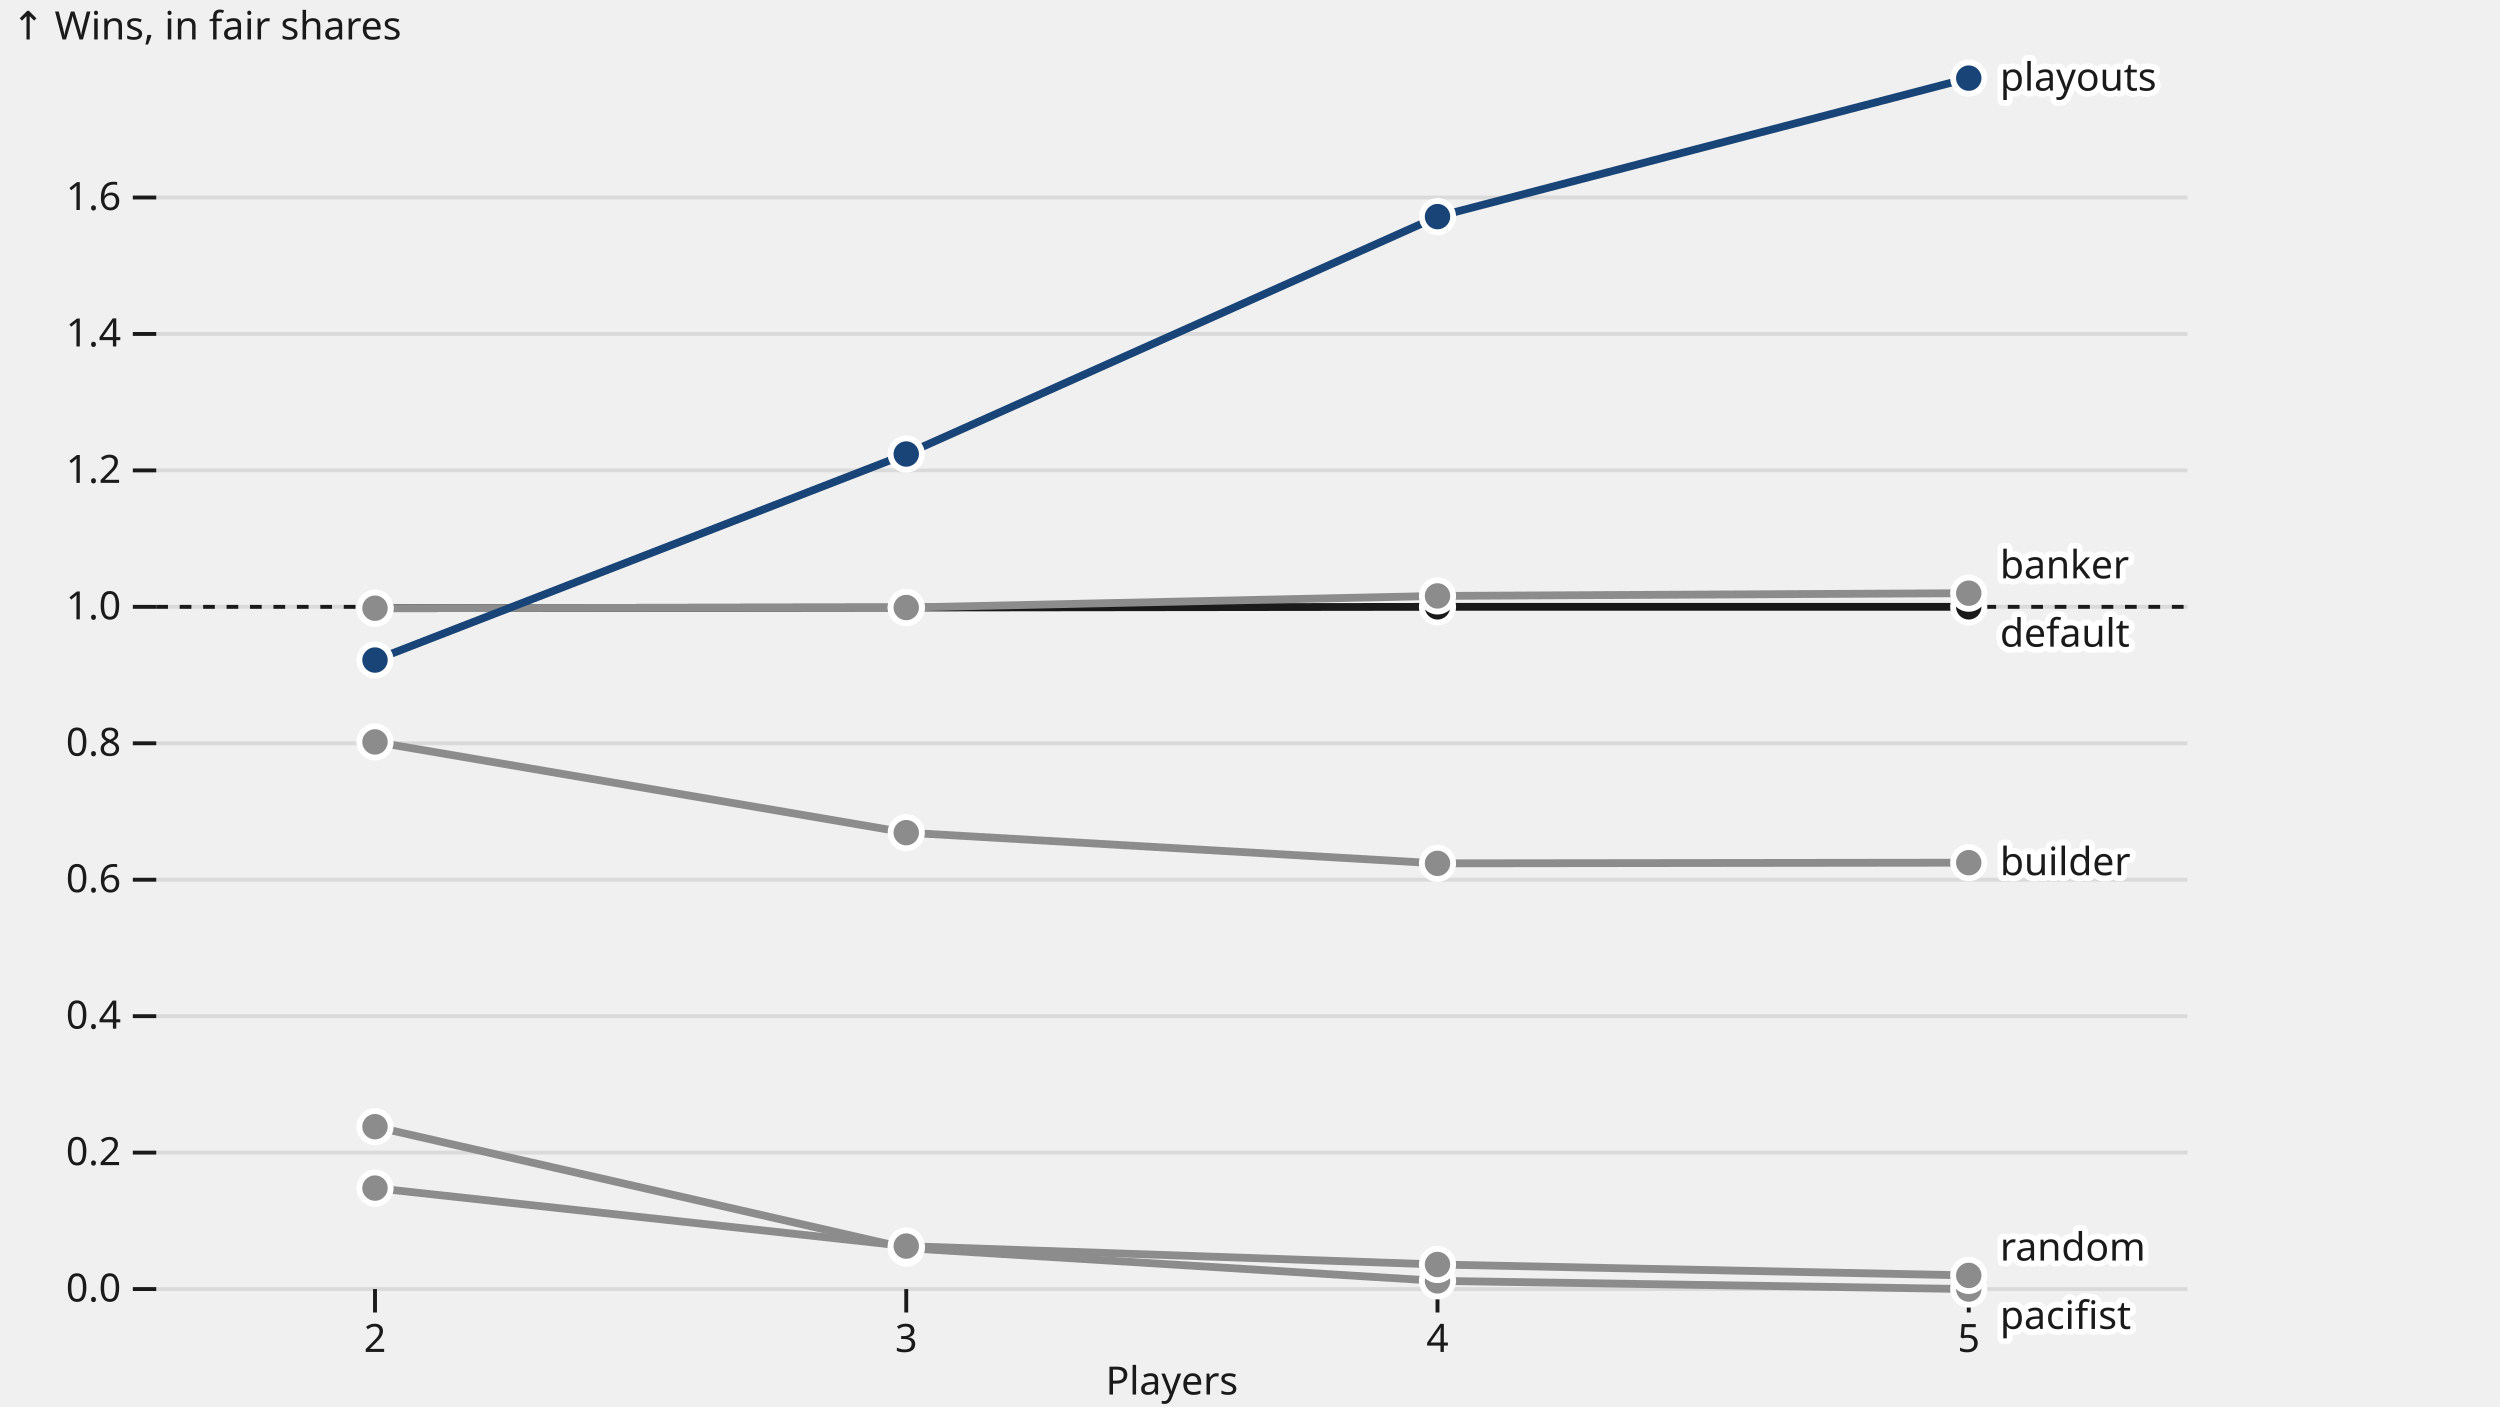
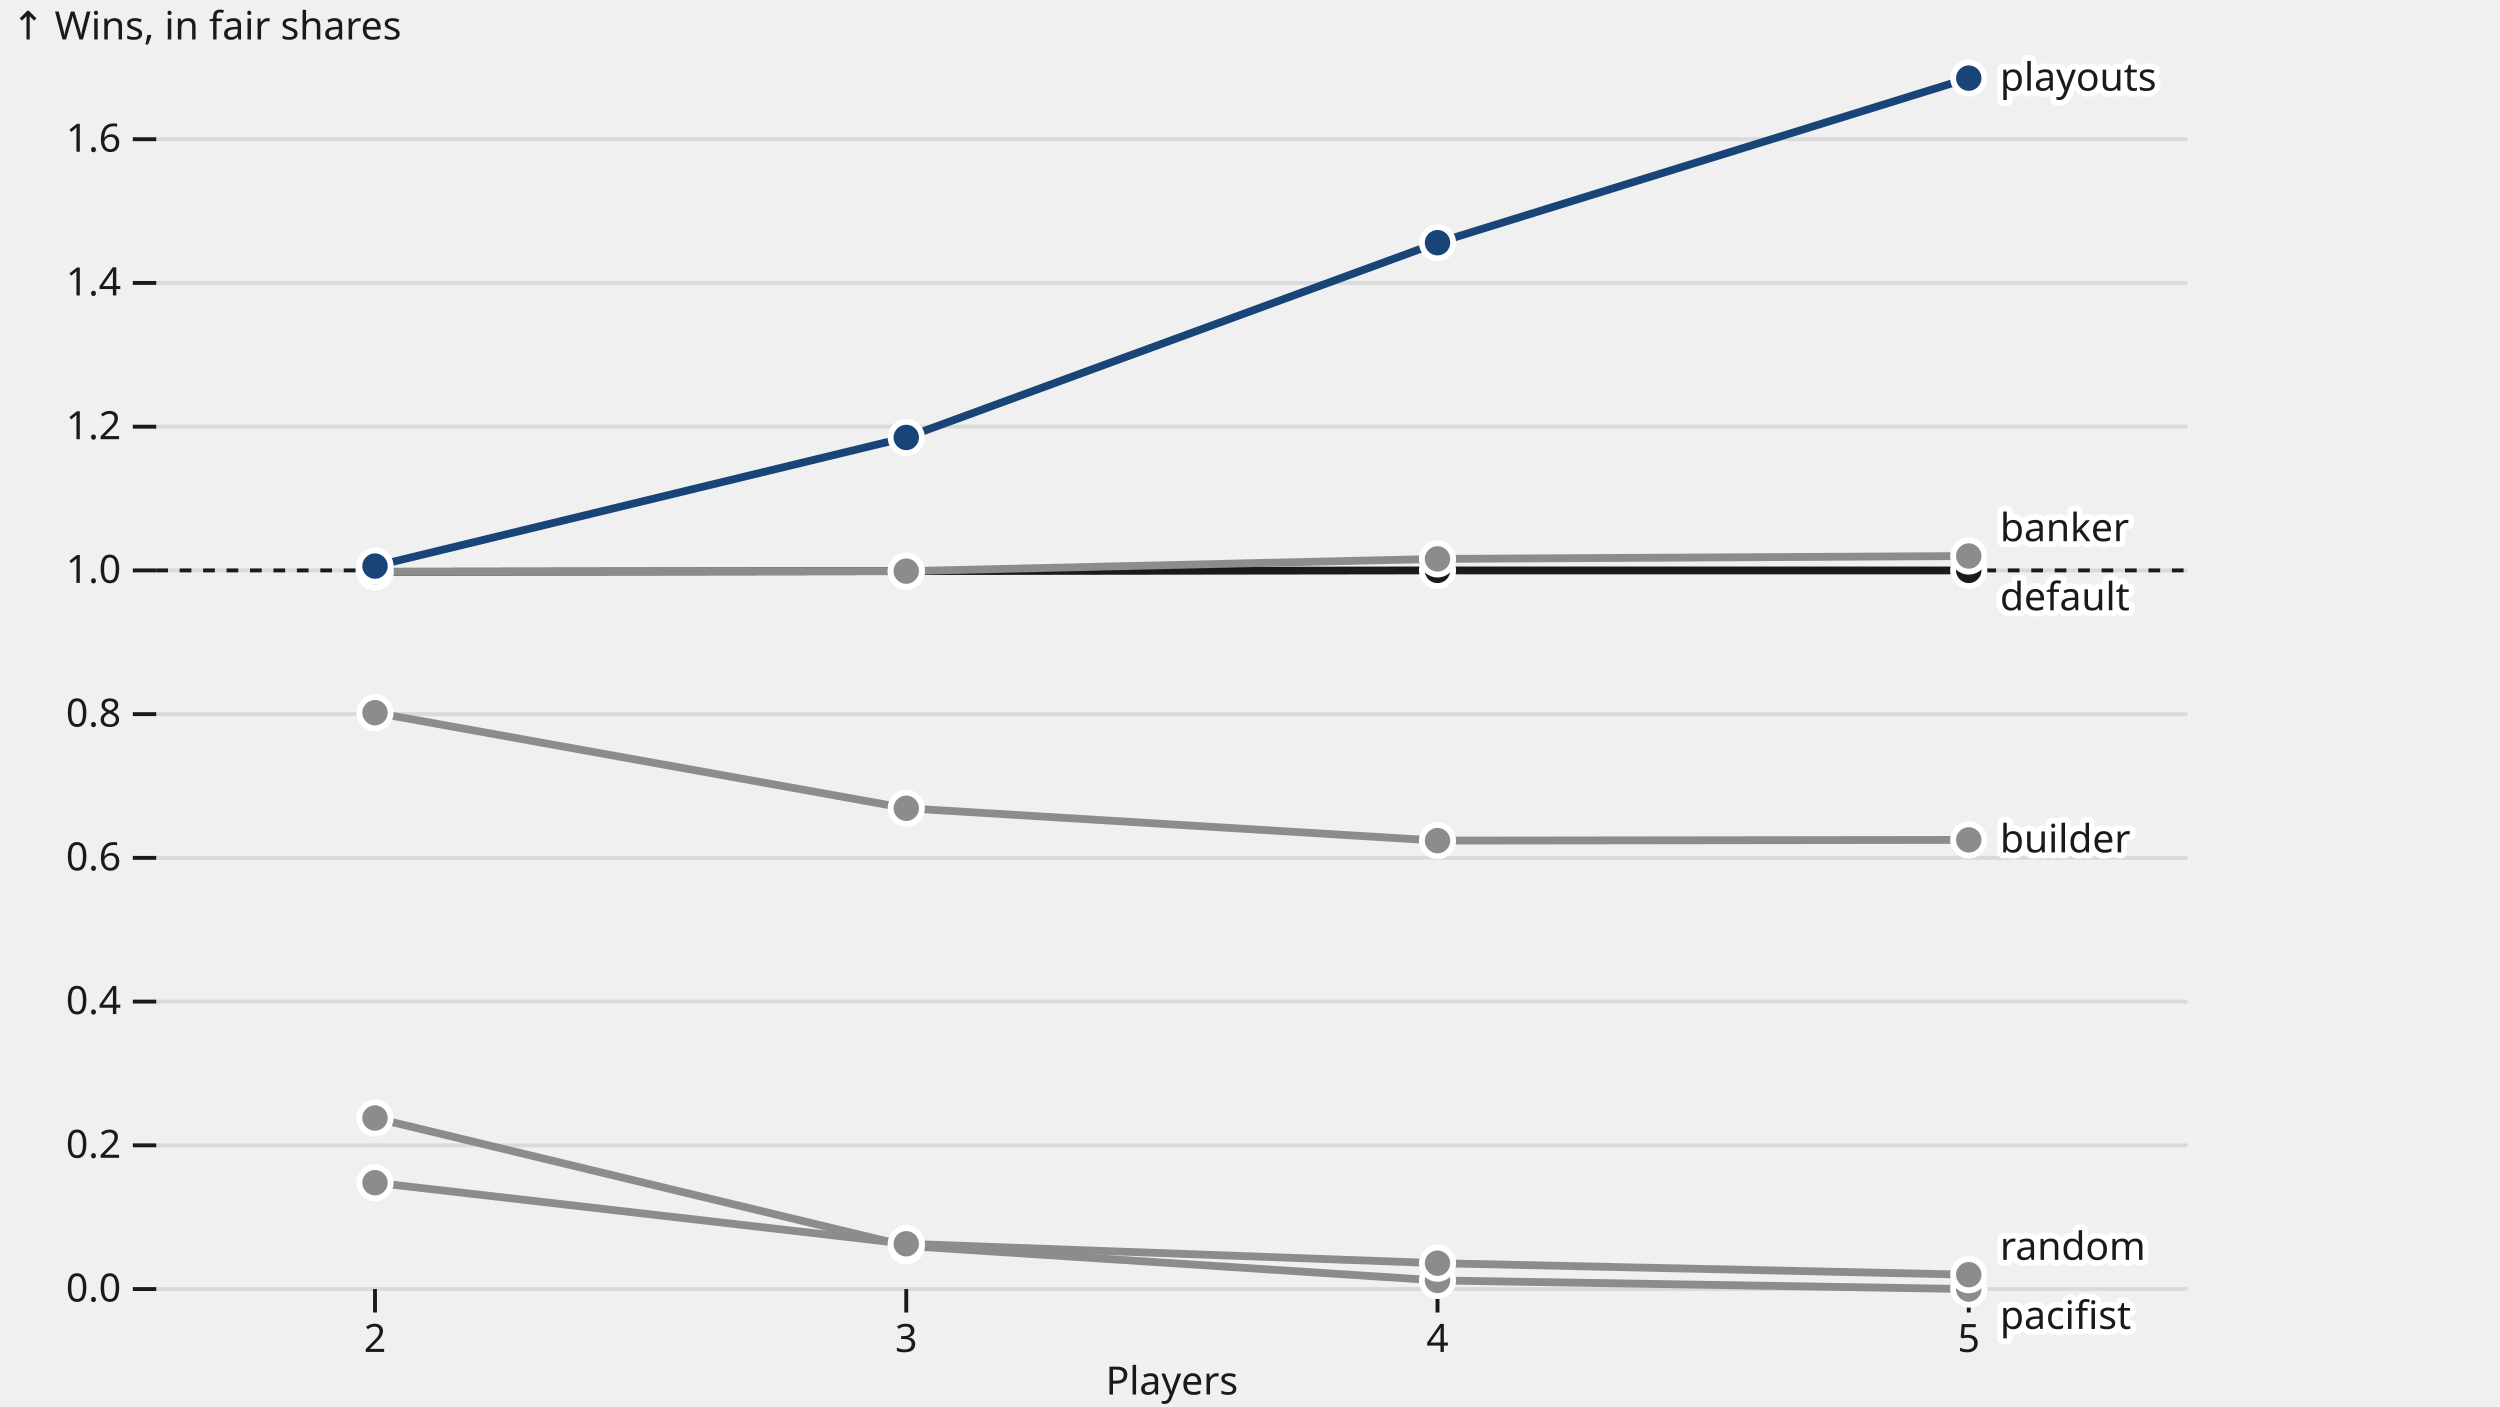
<svg xmlns="http://www.w3.org/2000/svg" class="plot-d6a7b5" fill="currentColor" font-family="system-ui, sans-serif" font-size="10" text-anchor="middle" width="640" height="360" viewBox="0 0 640 360" style="background: rgb(255, 255, 255); color: rgb(26, 26, 26);">
  <style>@media (prefers-color-scheme: dark) { :root { filter: invert(1) hue-rotate(180deg); background: none !important } }</style>
  <style>:where(.plot-d6a7b5) {
  --plot-background: white;
  display: block;
  height: auto;
  height: intrinsic;
  max-width: 100%;
}
:where(.plot-d6a7b5 text),
:where(.plot-d6a7b5 tspan) {
  white-space: pre;
}</style>
  <g aria-label="y-grid" aria-hidden="true" stroke="currentColor" stroke-opacity="0.1">
    <line x1="40" x2="560" y1="330" y2="330" />
-     <line x1="40" x2="560" y1="295.07" y2="295.07" />
-     <line x1="40" x2="560" y1="260.141" y2="260.141" />
-     <line x1="40" x2="560" y1="225.211" y2="225.211" />
-     <line x1="40" x2="560" y1="190.282" y2="190.282" />
-     <line x1="40" x2="560" y1="155.352" y2="155.352" />
-     <line x1="40" x2="560" y1="120.423" y2="120.423" />
-     <line x1="40" x2="560" y1="85.493" y2="85.493" />
-     <line x1="40" x2="560" y1="50.563" y2="50.563" />
+     <line x1="40" x2="560" y1="293.205" y2="293.205" />
+     <line x1="40" x2="560" y1="256.409" y2="256.409" />
+     <line x1="40" x2="560" y1="219.614" y2="219.614" />
+     <line x1="40" x2="560" y1="182.819" y2="182.819" />
+     <line x1="40" x2="560" y1="146.024" y2="146.024" />
+     <line x1="40" x2="560" y1="109.228" y2="109.228" />
+     <line x1="40" x2="560" y1="72.433" y2="72.433" />
+     <line x1="40" x2="560" y1="35.638" y2="35.638" />
  </g>
  <g aria-label="y-axis tick" aria-hidden="true" fill="none" stroke="currentColor">
    <path transform="translate(40,330)" d="M0,0L-6,0" />
-     <path transform="translate(40,295.0704)" d="M0,0L-6,0" />
-     <path transform="translate(40,260.1408)" d="M0,0L-6,0" />
-     <path transform="translate(40,225.2113)" d="M0,0L-6,0" />
-     <path transform="translate(40,190.2817)" d="M0,0L-6,0" />
-     <path transform="translate(40,155.3521)" d="M0,0L-6,0" />
-     <path transform="translate(40,120.4225)" d="M0,0L-6,0" />
-     <path transform="translate(40,85.49296)" d="M0,0L-6,0" />
-     <path transform="translate(40,50.56338)" d="M0,0L-6,0" />
+     <path transform="translate(40,293.2047)" d="M0,0L-6,0" />
+     <path transform="translate(40,256.4095)" d="M0,0L-6,0" />
+     <path transform="translate(40,219.6142)" d="M0,0L-6,0" />
+     <path transform="translate(40,182.819)" d="M0,0L-6,0" />
+     <path transform="translate(40,146.0237)" d="M0,0L-6,0" />
+     <path transform="translate(40,109.2285)" d="M0,0L-6,0" />
+     <path transform="translate(40,72.43323)" d="M0,0L-6,0" />
+     <path transform="translate(40,35.63798)" d="M0,0L-6,0" />
  </g>
  <g aria-label="y-axis tick label" text-anchor="end" font-variant="tabular-nums" transform="translate(-9,0)">
    <text y="0.32em" transform="translate(40,330)">0.0</text>
-     <text y="0.32em" transform="translate(40,295.0704)">0.2</text>
-     <text y="0.32em" transform="translate(40,260.1408)">0.4</text>
-     <text y="0.32em" transform="translate(40,225.2113)">0.6</text>
-     <text y="0.32em" transform="translate(40,190.2817)">0.8</text>
-     <text y="0.32em" transform="translate(40,155.3521)">1.0</text>
-     <text y="0.32em" transform="translate(40,120.4225)">1.2</text>
-     <text y="0.32em" transform="translate(40,85.49296)">1.4</text>
-     <text y="0.32em" transform="translate(40,50.56338)">1.6</text>
+     <text y="0.32em" transform="translate(40,293.2047)">0.2</text>
+     <text y="0.32em" transform="translate(40,256.4095)">0.4</text>
+     <text y="0.32em" transform="translate(40,219.6142)">0.6</text>
+     <text y="0.32em" transform="translate(40,182.819)">0.8</text>
+     <text y="0.32em" transform="translate(40,146.0237)">1.0</text>
+     <text y="0.32em" transform="translate(40,109.2285)">1.2</text>
+     <text y="0.32em" transform="translate(40,72.43323)">1.4</text>
+     <text y="0.32em" transform="translate(40,35.63798)">1.6</text>
  </g>
  <g aria-label="y-axis label" text-anchor="start" transform="translate(-37,-17)">
    <text y="0.71em" transform="translate(40,20)">↑ Wins, in fair shares</text>
  </g>
  <g aria-label="x-axis tick" aria-hidden="true" fill="none" stroke="currentColor">
    <path transform="translate(96,330)" d="M0,0L0,6" />
    <path transform="translate(232,330)" d="M0,0L0,6" />
    <path transform="translate(368,330)" d="M0,0L0,6" />
    <path transform="translate(504,330)" d="M0,0L0,6" />
  </g>
  <g aria-label="x-axis tick label" transform="translate(0,9)">
    <text y="0.71em" transform="translate(96,330)">2</text>
    <text y="0.71em" transform="translate(232,330)">3</text>
    <text y="0.71em" transform="translate(368,330)">4</text>
    <text y="0.71em" transform="translate(504,330)">5</text>
  </g>
  <g aria-label="x-axis label" transform="translate(0,27)">
    <text transform="translate(300,330)">Players</text>
  </g>
  <g aria-label="rule" stroke="#1a1a1a" stroke-dasharray="3,3">
-     <line x1="40" x2="560" y1="155.352" y2="155.352" />
+     <line x1="40" x2="560" y1="146.024" y2="146.024" />
  </g>
  <g aria-label="line" fill="none" stroke-width="2" stroke-linejoin="round" stroke-linecap="round">
-     <path stroke="#1a1a1a" d="M96,155.701L232,155.527L368,155.352L504,155.352" />
-     <path stroke="#8c8c8c" d="M96,189.932L232,213.161L368,221.02L504,220.845" />
-     <path stroke="#8c8c8c" d="M96,155.701L232,155.527L368,152.558L504,151.859" />
-     <path stroke="#8c8c8c" d="M96,288.434L232,319.521L368,327.904L504,330" />
-     <path stroke="#8c8c8c" d="M96,304.152L232,318.997L368,323.713L504,326.507" />
-     <path stroke="#184477" d="M96,168.975L232,116.231L368,55.454L504,20" />
+     <path stroke="#1a1a1a" d="M96,146.392L232,146.208L368,146.024L504,146.024" />
+     <path stroke="#8c8c8c" d="M96,182.451L232,206.92L368,215.199L504,215.015" />
+     <path stroke="#8c8c8c" d="M96,146.392L232,146.208L368,143.08L504,142.344" />
+     <path stroke="#8c8c8c" d="M96,286.214L232,318.961L368,327.792L504,330" />
+     <path stroke="#8c8c8c" d="M96,302.772L232,318.409L368,323.377L504,326.32" />
+     <path stroke="#184477" d="M96,144.92L232,111.988L368,62.131L504,20" />
  </g>
  <g aria-label="dot" stroke="#ffffff" stroke-width="1.5">
-     <circle cx="96" cy="155.701" r="4" fill="#1a1a1a" />
-     <circle cx="232" cy="155.527" r="4" fill="#1a1a1a" />
-     <circle cx="368" cy="155.352" r="4" fill="#1a1a1a" />
-     <circle cx="504" cy="155.352" r="4" fill="#1a1a1a" />
-     <circle cx="96" cy="189.932" r="4" fill="#8c8c8c" />
-     <circle cx="232" cy="213.161" r="4" fill="#8c8c8c" />
-     <circle cx="368" cy="221.02" r="4" fill="#8c8c8c" />
-     <circle cx="504" cy="220.845" r="4" fill="#8c8c8c" />
-     <circle cx="96" cy="155.701" r="4" fill="#8c8c8c" />
-     <circle cx="232" cy="155.527" r="4" fill="#8c8c8c" />
-     <circle cx="368" cy="152.558" r="4" fill="#8c8c8c" />
-     <circle cx="504" cy="151.859" r="4" fill="#8c8c8c" />
-     <circle cx="96" cy="288.434" r="4" fill="#8c8c8c" />
-     <circle cx="232" cy="319.521" r="4" fill="#8c8c8c" />
-     <circle cx="368" cy="327.904" r="4" fill="#8c8c8c" />
+     <circle cx="96" cy="146.392" r="4" fill="#1a1a1a" />
+     <circle cx="232" cy="146.208" r="4" fill="#1a1a1a" />
+     <circle cx="368" cy="146.024" r="4" fill="#1a1a1a" />
+     <circle cx="504" cy="146.024" r="4" fill="#1a1a1a" />
+     <circle cx="96" cy="182.451" r="4" fill="#8c8c8c" />
+     <circle cx="232" cy="206.92" r="4" fill="#8c8c8c" />
+     <circle cx="368" cy="215.199" r="4" fill="#8c8c8c" />
+     <circle cx="504" cy="215.015" r="4" fill="#8c8c8c" />
+     <circle cx="96" cy="146.392" r="4" fill="#8c8c8c" />
+     <circle cx="232" cy="146.208" r="4" fill="#8c8c8c" />
+     <circle cx="368" cy="143.08" r="4" fill="#8c8c8c" />
+     <circle cx="504" cy="142.344" r="4" fill="#8c8c8c" />
+     <circle cx="96" cy="286.214" r="4" fill="#8c8c8c" />
+     <circle cx="232" cy="318.961" r="4" fill="#8c8c8c" />
+     <circle cx="368" cy="327.792" r="4" fill="#8c8c8c" />
    <circle cx="504" cy="330" r="4" fill="#8c8c8c" />
-     <circle cx="96" cy="304.152" r="4" fill="#8c8c8c" />
-     <circle cx="232" cy="318.997" r="4" fill="#8c8c8c" />
-     <circle cx="368" cy="323.713" r="4" fill="#8c8c8c" />
-     <circle cx="504" cy="326.507" r="4" fill="#8c8c8c" />
-     <circle cx="96" cy="168.975" r="4" fill="#184477" />
-     <circle cx="232" cy="116.231" r="4" fill="#184477" />
-     <circle cx="368" cy="55.454" r="4" fill="#184477" />
+     <circle cx="96" cy="302.772" r="4" fill="#8c8c8c" />
+     <circle cx="232" cy="318.409" r="4" fill="#8c8c8c" />
+     <circle cx="368" cy="323.377" r="4" fill="#8c8c8c" />
+     <circle cx="504" cy="326.32" r="4" fill="#8c8c8c" />
+     <circle cx="96" cy="144.92" r="4" fill="#184477" />
+     <circle cx="232" cy="111.988" r="4" fill="#184477" />
+     <circle cx="368" cy="62.131" r="4" fill="#184477" />
    <circle cx="504" cy="20" r="4" fill="#184477" />
  </g>
  <g aria-label="text" stroke="#ffffff" stroke-width="3" stroke-linejoin="round" paint-order="stroke" text-anchor="start" transform="translate(8,-7)">
-     <text y="0.32em" transform="translate(504,151.8592)">banker</text>
-     <text y="0.32em" transform="translate(504,326.507)">random</text>
+     <text y="0.32em" transform="translate(504,142.3442)">banker</text>
+     <text y="0.32em" transform="translate(504,326.3205)">random</text>
  </g>
  <g aria-label="text" stroke="#ffffff" stroke-width="3" stroke-linejoin="round" paint-order="stroke" text-anchor="start" transform="translate(8,0)">
-     <text y="0.32em" transform="translate(504,220.8451)">builder</text>
+     <text y="0.32em" transform="translate(504,215.0148)">builder</text>
    <text y="0.32em" transform="translate(504,20)">playouts</text>
  </g>
  <g aria-label="text" stroke="#ffffff" stroke-width="3" stroke-linejoin="round" paint-order="stroke" text-anchor="start" transform="translate(8,7)">
-     <text y="0.32em" transform="translate(504,155.3521)">default</text>
+     <text y="0.32em" transform="translate(504,146.0237)">default</text>
    <text y="0.32em" transform="translate(504,330)">pacifist</text>
  </g>
</svg>
